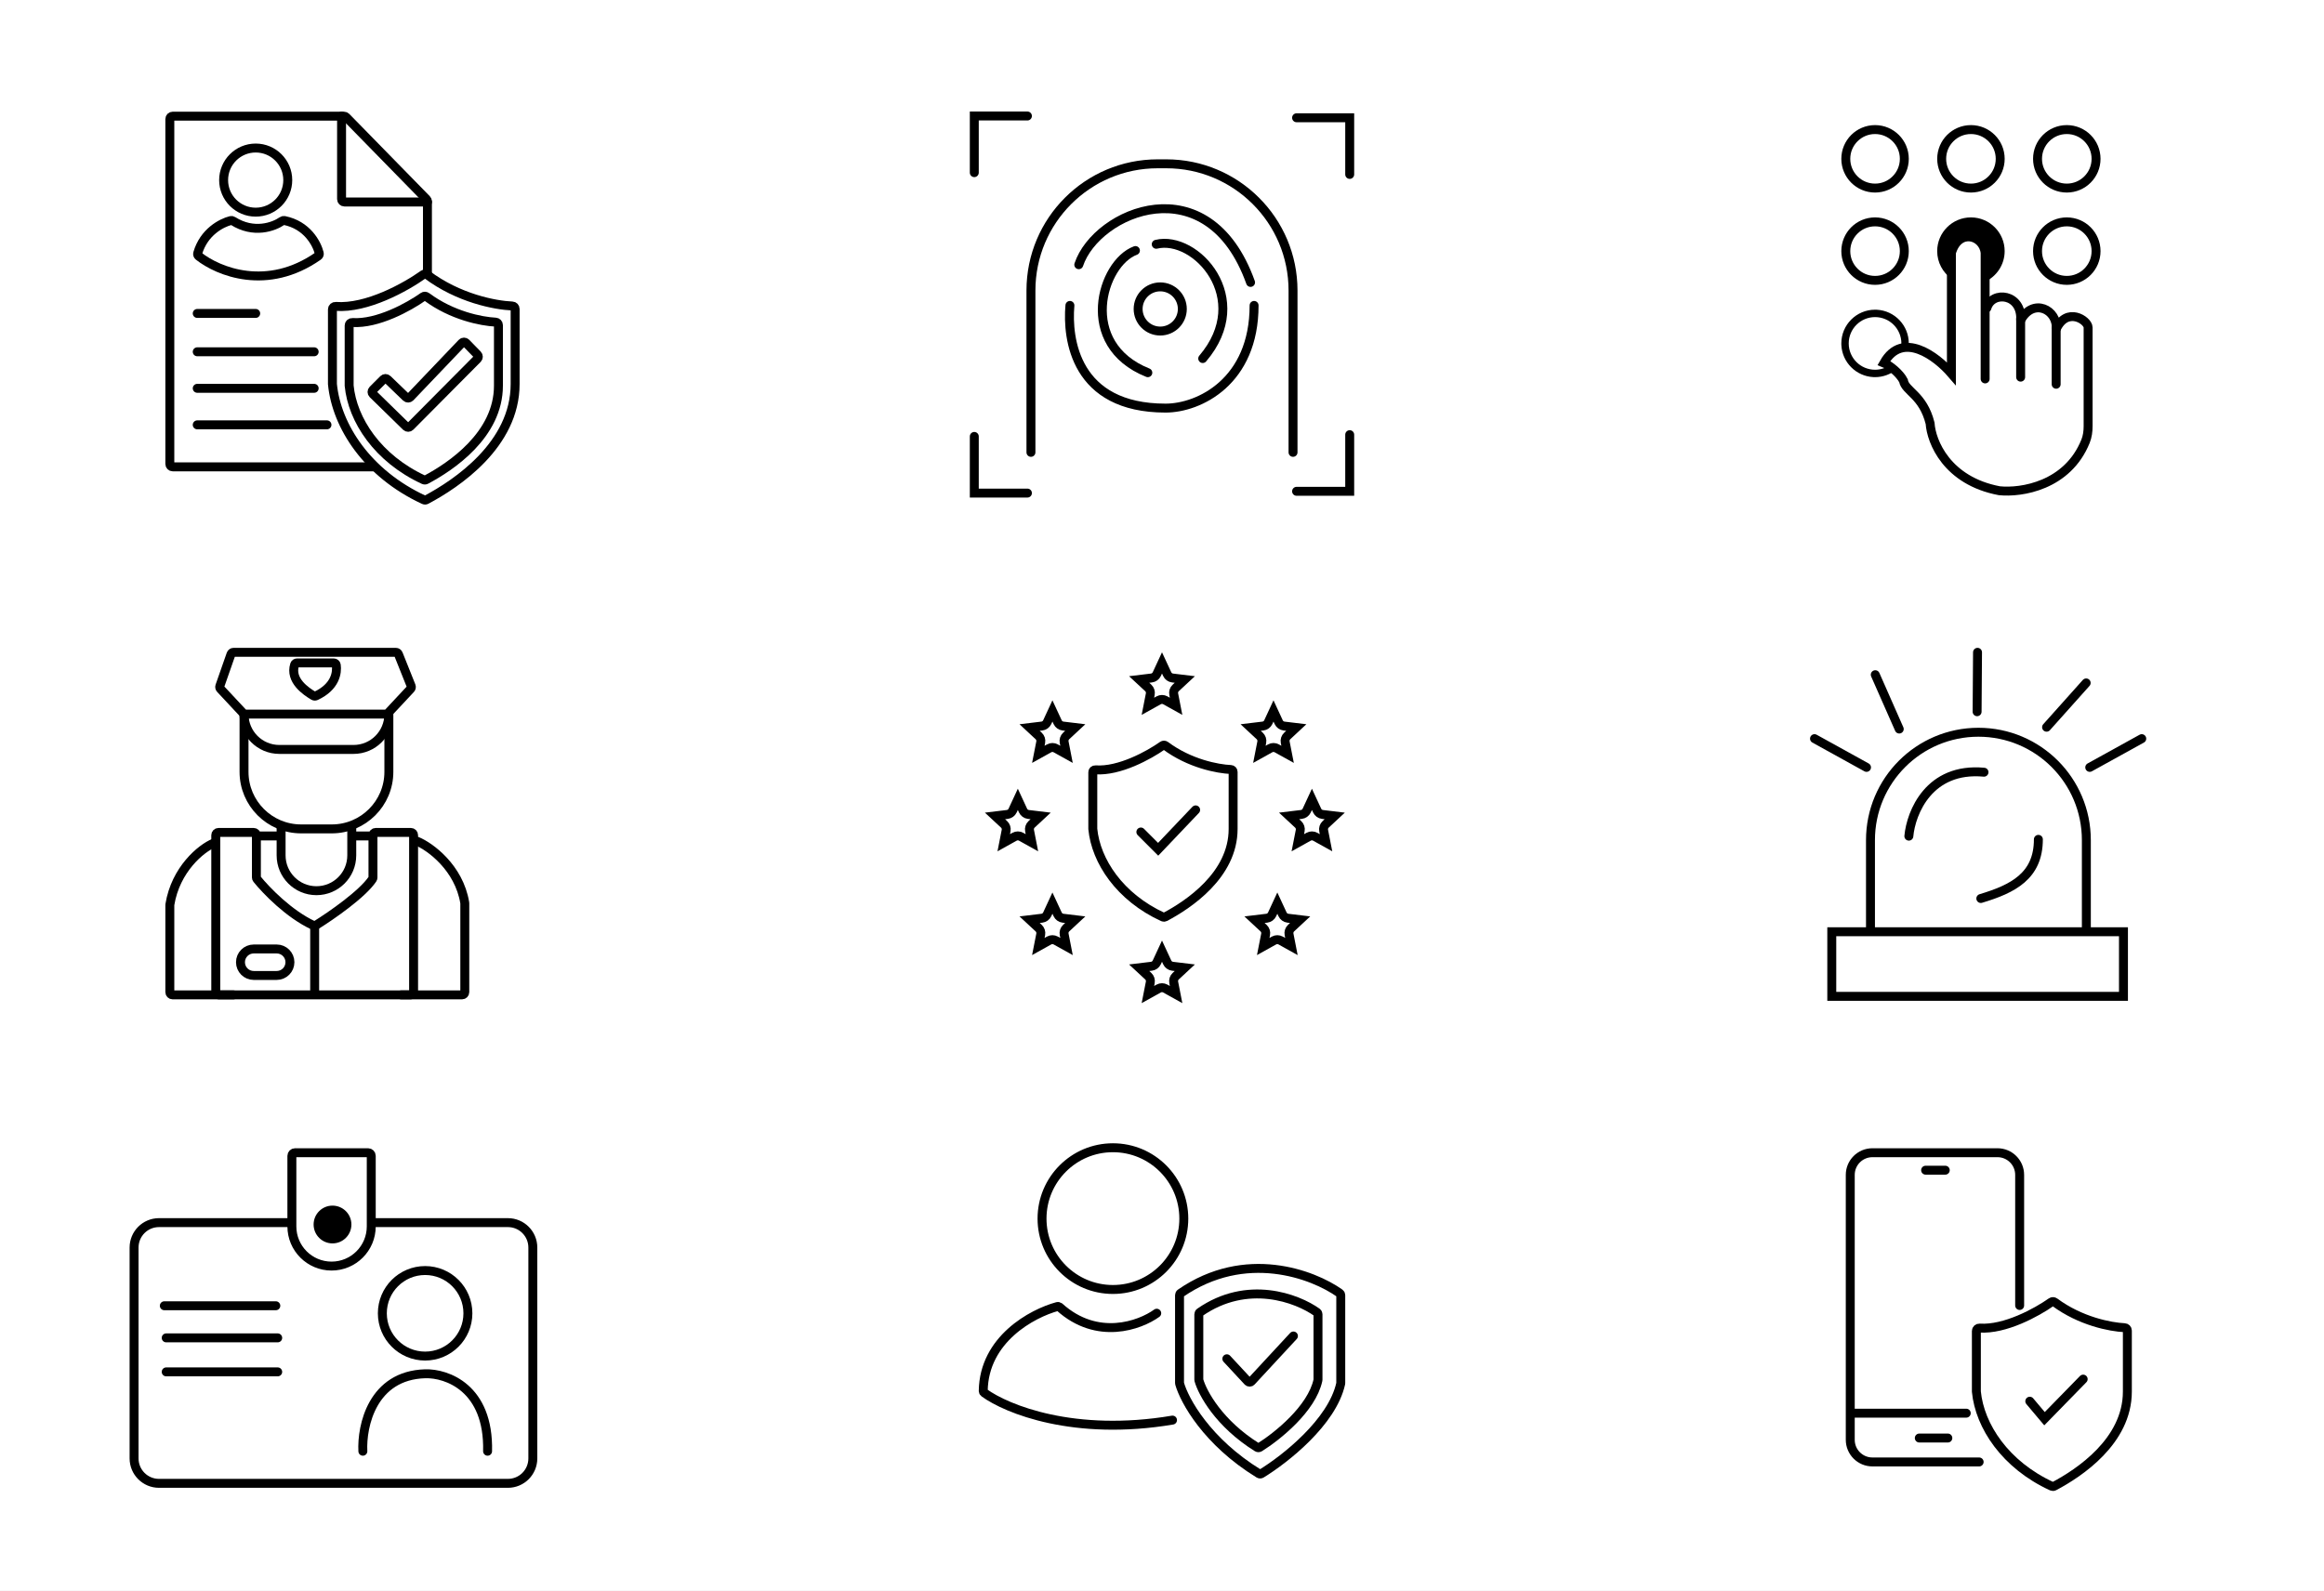
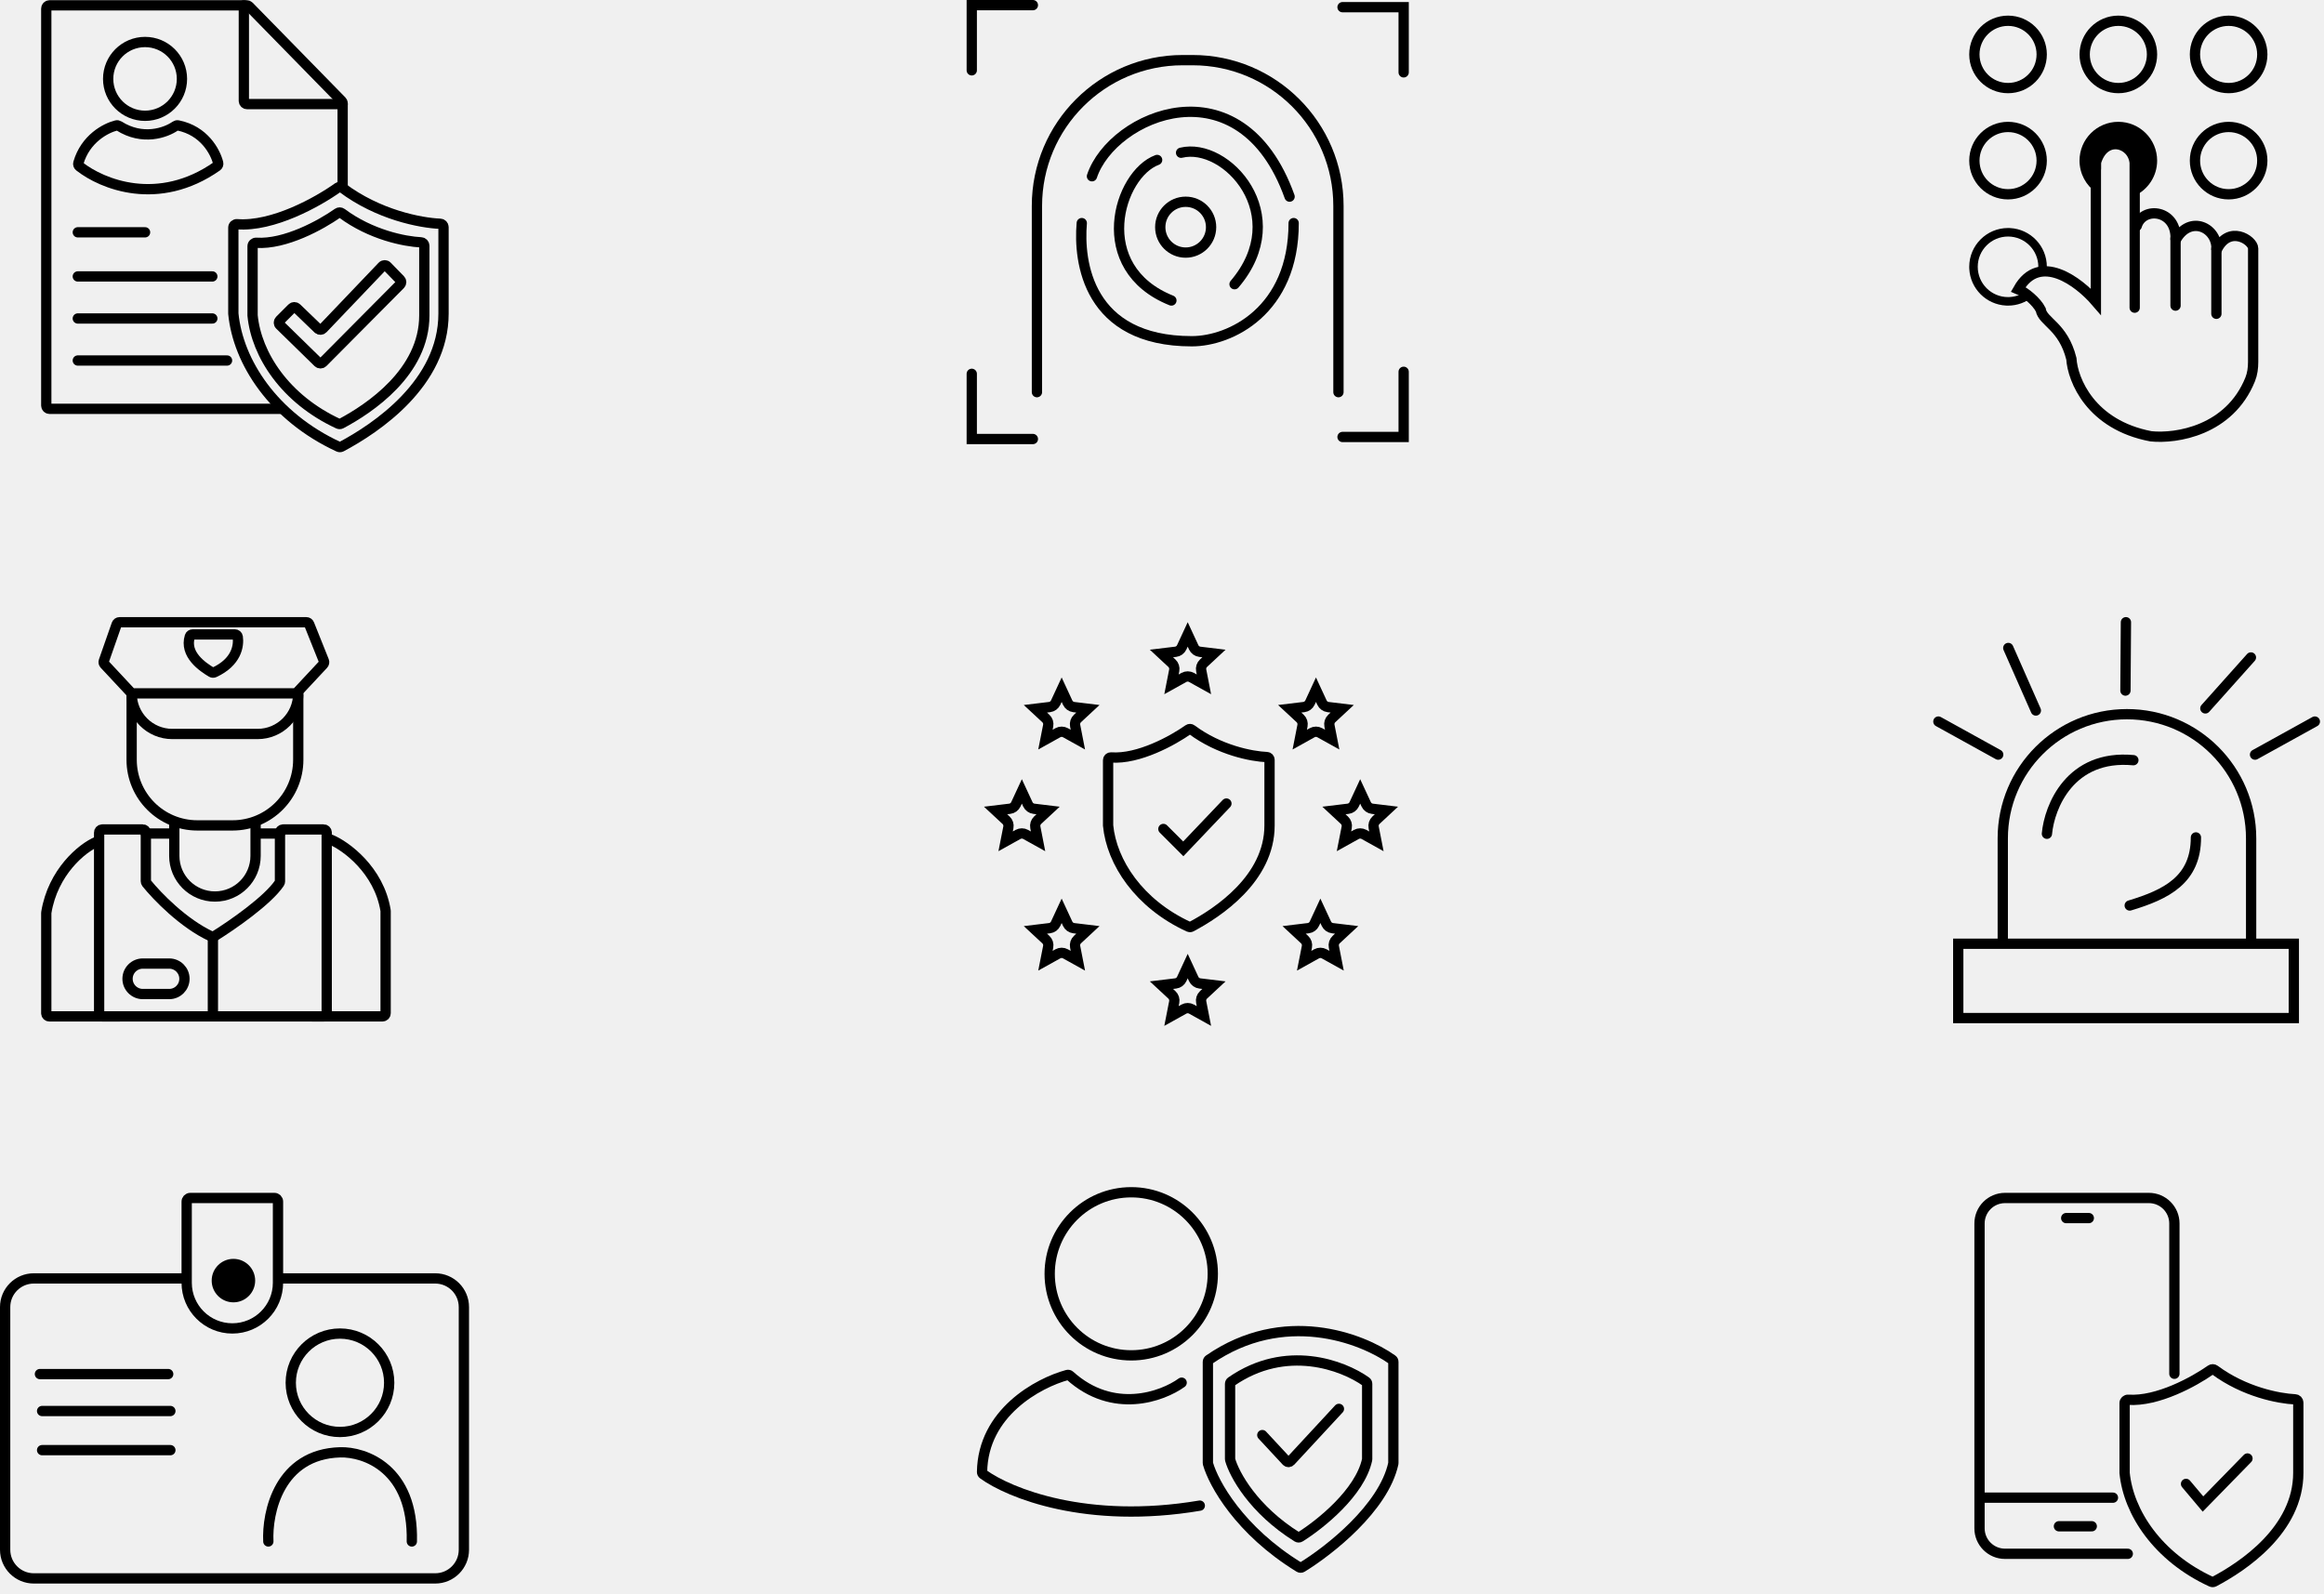
- <svg xmlns="http://www.w3.org/2000/svg" width="260" height="178" viewBox="0 0 260 178" fill="none">
-   <rect width="260" height="178" fill="white" />
-   <path d="M39.423 36.094C42.242 36.275 45.727 34.35 47.344 33.207C47.46 33.125 47.615 33.128 47.729 33.213C50.573 35.331 53.86 35.973 55.446 36.05C55.621 36.059 55.763 36.201 55.763 36.377V43.163C55.763 48.679 50.417 52.227 47.672 53.685C47.586 53.731 47.485 53.733 47.396 53.692C42.251 51.31 39.433 46.991 39.062 43.163V36.422C39.062 36.23 39.232 36.082 39.423 36.094Z" stroke="black" stroke-linecap="round" />
-   <path d="M37.553 34.289C41.041 34.555 45.395 32.128 47.369 30.716C47.485 30.634 47.642 30.636 47.756 30.722C51.289 33.383 55.395 34.165 57.315 34.244C57.49 34.251 57.631 34.393 57.631 34.569V42.981C57.631 49.781 51.049 54.146 47.699 55.929C47.612 55.975 47.511 55.976 47.422 55.935C41.105 53.01 37.646 47.694 37.191 42.981V34.614C37.191 34.422 37.361 34.274 37.553 34.289Z" stroke="black" stroke-linecap="round" />
-   <path d="M41.712 43.638L42.899 42.451C43.022 42.328 43.22 42.326 43.344 42.446L45.437 44.461C45.564 44.584 45.766 44.579 45.887 44.452L51.681 38.38C51.806 38.25 52.014 38.249 52.139 38.378L53.425 39.698C53.546 39.823 53.545 40.021 53.423 40.144L45.889 47.73C45.766 47.853 45.566 47.855 45.441 47.733L41.714 44.09C41.588 43.966 41.587 43.763 41.712 43.638Z" stroke="black" stroke-linecap="round" />
-   <path d="M41.893 52.246H19.318C19.142 52.246 19 52.103 19 51.928V13.318C19 13.142 19.142 13 19.318 13H38.489C38.575 13 38.657 13.034 38.717 13.096L47.73 22.31C47.789 22.369 47.821 22.449 47.821 22.532V30.579" stroke="black" stroke-linecap="round" />
-   <path d="M38.213 13V22.289C38.213 22.465 38.355 22.607 38.531 22.607H47.82" stroke="black" stroke-linecap="round" />
-   <path d="M22.066 35.076H28.607" stroke="black" stroke-linecap="round" />
-   <path d="M22.066 39.368H35.148" stroke="black" stroke-linecap="round" />
-   <path d="M22.066 43.456H35.148" stroke="black" stroke-linecap="round" />
-   <path d="M22.066 47.544H36.579" stroke="black" stroke-linecap="round" />
-   <circle cx="28.606" cy="20.154" r="3.588" stroke="black" />
-   <path d="M35.595 28.653C29.904 32.644 24.422 30.401 22.219 28.659C22.124 28.584 22.084 28.459 22.118 28.342C22.801 25.967 24.782 24.936 25.822 24.68C25.904 24.66 25.99 24.678 26.061 24.724C28.378 26.196 30.613 25.394 31.561 24.733C31.634 24.682 31.725 24.66 31.812 24.677C34.336 25.188 35.432 27.21 35.718 28.338C35.748 28.458 35.696 28.582 35.595 28.653Z" stroke="black" stroke-linecap="round" />
-   <path d="M115.338 50.623V32.512C115.338 24.68 121.687 18.331 129.519 18.331H130.477C138.309 18.331 144.659 24.68 144.659 32.512V50.623" stroke="black" stroke-linecap="round" />
-   <path d="M109 48.84V55.18H114.944" stroke="black" stroke-linecap="round" />
-   <path d="M109 19.321V12.981H114.944" stroke="black" stroke-linecap="round" />
-   <path d="M151 48.642V54.982H145.056" stroke="black" stroke-linecap="round" />
-   <path d="M151 19.519V13.179H145.056" stroke="black" stroke-linecap="round" />
-   <path d="M120.689 29.623C122.671 23.68 135.153 18.33 139.908 31.605" stroke="black" stroke-linecap="round" />
-   <path d="M119.698 34.179C119.368 37.944 120.292 45.671 130.397 45.671C134.161 45.671 140.303 42.699 140.303 34.179" stroke="black" stroke-linecap="round" />
-   <path d="M127.027 28.038C123.263 29.425 120.49 38.539 128.414 41.709" stroke="black" stroke-linecap="round" />
-   <path d="M129.355 27.337C133.763 26.255 140.302 33.388 134.555 40.124" stroke="black" stroke-linecap="round" />
-   <circle cx="129.802" cy="34.576" r="2.472" stroke="black" />
-   <circle cx="209.774" cy="17.774" r="3.274" stroke="black" />
-   <circle cx="220.501" cy="17.774" r="3.274" stroke="black" />
-   <circle cx="231.225" cy="17.774" r="3.274" stroke="black" />
-   <circle cx="231.225" cy="28.103" r="3.274" stroke="black" />
-   <circle cx="209.774" cy="28.103" r="3.274" stroke="black" />
-   <path d="M218.316 28.398V41.808C216.66 39.888 212.833 36.962 210.768 40.617C211.43 40.881 212.555 41.808 212.953 42.603C213.151 43.795 215.137 44.192 215.932 47.37C216.064 49.422 217.799 53.806 223.679 54.918C226.132 55.17 231.312 54.369 233.321 49.381C233.536 48.848 233.61 48.27 233.61 47.695V36.644C233.61 35.849 231.227 34.26 230.035 36.843C230.233 34.658 227.453 33.267 226.062 35.849C226.261 32.87 222.884 32.473 222.288 34.459" stroke="black" stroke-linecap="round" />
-   <path d="M226.062 35.651V42.206" stroke="black" stroke-linecap="round" />
-   <path d="M230.035 36.644V43" stroke="black" stroke-linecap="round" />
-   <path d="M222.09 42.404V28.301C221.892 26.315 219.111 25.521 218.316 28.301V28.897" stroke="black" stroke-linecap="round" />
-   <path d="M220.499 24.329C222.583 24.329 224.273 26.019 224.273 28.103C224.273 29.619 223.378 30.925 222.089 31.525V28.512C221.89 26.514 218.91 25.719 218.314 28.512V31.178C217.353 30.494 216.725 29.373 216.725 28.103C216.725 26.019 218.415 24.329 220.499 24.329Z" fill="black" />
-   <path d="M209.968 34.663C211.962 34.763 213.548 36.413 213.548 38.432L213.543 38.625C213.538 38.733 213.526 38.839 213.512 38.944L213.348 38.828C213.146 38.896 212.895 38.992 212.637 39.113C212.689 38.894 212.72 38.667 212.72 38.432C212.72 36.806 211.401 35.486 209.774 35.486C208.148 35.486 206.828 36.805 206.828 38.432C206.828 40.059 208.148 41.377 209.774 41.377C210.404 41.377 210.985 41.178 211.464 40.841L212.153 41.359C211.504 41.887 210.677 42.205 209.774 42.206L209.58 42.201C207.65 42.103 206.103 40.555 206.005 38.625L206 38.432C206 36.348 207.69 34.658 209.774 34.658L209.968 34.663Z" fill="black" />
-   <path d="M28.684 98.189V93.46C28.684 93.292 28.547 93.156 28.38 93.156H24.443C24.275 93.156 24.139 93.292 24.139 93.46V111.032C24.139 111.2 24.275 111.336 24.443 111.336H45.967C46.135 111.336 46.271 111.2 46.271 111.032V93.46C46.271 93.292 46.135 93.156 45.967 93.156H42.03C41.862 93.156 41.726 93.292 41.726 93.46V98.206C41.726 98.263 41.711 98.319 41.678 98.367C40.547 100.058 37.08 102.462 35.34 103.546C35.255 103.599 35.15 103.606 35.059 103.563C32.328 102.297 29.767 99.642 28.749 98.376C28.706 98.322 28.684 98.257 28.684 98.189Z" stroke="black" stroke-linecap="round" />
-   <path d="M23.94 94.342C22.494 94.933 19.644 97.296 19.004 101.234C19.001 101.25 19 101.266 19 101.282V111.032C19 111.2 19.136 111.336 19.304 111.336H26.114" stroke="black" stroke-linecap="round" />
-   <path d="M46.664 94.144C48.111 94.736 51.354 97.099 51.996 101.037C51.999 101.052 52 101.069 52 101.085V111.032C52 111.2 51.864 111.336 51.696 111.336H44.886" stroke="black" stroke-linecap="round" />
-   <path d="M35.203 103.63V111.139" stroke="black" stroke-linecap="round" />
-   <path d="M27.432 79.916H43.174C43.258 79.916 43.339 79.881 43.396 79.82L45.941 77.093C46.021 77.007 46.045 76.882 46.001 76.773L44.568 73.191C44.522 73.076 44.41 73 44.286 73H26.132C26.003 73 25.888 73.082 25.845 73.204L24.594 76.779C24.557 76.885 24.581 77.004 24.659 77.087L27.21 79.82C27.267 79.881 27.348 79.916 27.432 79.916Z" stroke="black" stroke-linecap="round" />
-   <path d="M37.337 74.186H33.236C33.111 74.186 32.998 74.261 32.961 74.38C32.412 76.149 34.228 77.36 35.071 77.862C35.154 77.912 35.258 77.917 35.346 77.876C37.52 76.863 37.743 75.279 37.62 74.418C37.6 74.28 37.477 74.186 37.337 74.186Z" stroke="black" stroke-linecap="round" />
-   <path d="M27.301 79.916V79.916C27.301 82.099 29.07 83.869 31.253 83.869H39.553C41.735 83.869 43.505 82.099 43.505 79.916V79.916" stroke="black" stroke-linecap="round" />
-   <path d="M27.301 79.916V86.374C27.301 89.901 30.16 92.761 33.688 92.761H37.118C40.645 92.761 43.505 89.901 43.505 86.374V80.114" stroke="black" stroke-linecap="round" />
-   <path d="M31.449 92.5V95.725C31.449 97.908 33.219 99.677 35.401 99.677V99.677C37.584 99.677 39.354 97.908 39.354 95.725V92.5" stroke="black" stroke-linecap="round" />
-   <path d="M28.682 93.552H31.251" stroke="black" stroke-linecap="round" />
-   <path d="M39.75 93.552H41.726" stroke="black" stroke-linecap="round" />
-   <path d="M30.955 106.199H28.386C27.568 106.199 26.904 106.862 26.904 107.681C26.904 108.499 27.568 109.163 28.386 109.163H30.955C31.774 109.163 32.437 108.499 32.437 107.681C32.437 106.862 31.774 106.199 30.955 106.199Z" stroke="black" stroke-linecap="round" />
-   <path d="M122.549 86.151C125.222 86.346 128.551 84.508 130.068 83.435C130.162 83.369 130.287 83.371 130.378 83.439C133.083 85.456 136.223 86.052 137.701 86.115C137.843 86.121 137.957 86.236 137.957 86.377V92.767C137.957 97.94 132.907 101.262 130.333 102.621C130.263 102.657 130.182 102.658 130.111 102.626C125.262 100.399 122.607 96.353 122.258 92.767V86.414C122.258 86.258 122.394 86.139 122.549 86.151Z" stroke="black" stroke-linecap="round" />
-   <path d="M127.635 93.108L129.57 95.043L133.764 90.634" stroke="black" stroke-linecap="round" />
-   <path d="M118.325 80.819C118.435 81.056 118.66 81.22 118.92 81.251L120.294 81.417L119.28 82.361C119.089 82.539 119.003 82.803 119.054 83.06L119.319 84.418L118.109 83.746C117.881 83.618 117.603 83.618 117.374 83.746L116.164 84.417L116.431 83.06C116.481 82.803 116.395 82.539 116.203 82.361L115.188 81.417L116.563 81.251C116.823 81.22 117.049 81.056 117.159 80.819L117.742 79.562L118.325 80.819Z" stroke="black" />
-   <path d="M130.583 75.442C130.693 75.68 130.918 75.843 131.178 75.875L132.552 76.041L131.538 76.984C131.347 77.162 131.261 77.427 131.312 77.684L131.577 79.042L130.367 78.369C130.139 78.242 129.86 78.242 129.632 78.369L128.422 79.041L128.688 77.684C128.739 77.427 128.653 77.162 128.461 76.984L127.446 76.041L128.821 75.875C129.081 75.844 129.307 75.68 129.417 75.442L130 74.186L130.583 75.442Z" stroke="black" />
-   <path d="M143.056 80.819C143.166 81.056 143.391 81.22 143.65 81.251L145.024 81.417L144.011 82.361C143.819 82.539 143.734 82.803 143.784 83.06L144.05 84.418L142.84 83.746C142.611 83.618 142.333 83.618 142.104 83.746L140.895 84.417L141.161 83.06C141.211 82.803 141.125 82.539 140.934 82.361L139.919 81.417L141.294 81.251C141.554 81.22 141.779 81.056 141.89 80.819L142.473 79.562L143.056 80.819Z" stroke="black" />
-   <path d="M147.356 90.711C147.467 90.948 147.692 91.112 147.951 91.144L149.325 91.31L148.312 92.253C148.12 92.431 148.035 92.696 148.085 92.952L148.351 94.311L147.141 93.638C146.912 93.511 146.634 93.511 146.405 93.638L145.195 94.31L145.462 92.952C145.512 92.696 145.426 92.431 145.234 92.253L144.22 91.31L145.595 91.144C145.854 91.112 146.08 90.948 146.19 90.711L146.773 89.454L147.356 90.711Z" stroke="black" />
-   <path d="M114.454 90.711C114.564 90.948 114.789 91.112 115.049 91.144L116.423 91.31L115.409 92.253C115.218 92.431 115.132 92.696 115.183 92.952L115.448 94.311L114.238 93.638C114.01 93.511 113.731 93.511 113.503 93.638L112.293 94.31L112.56 92.952C112.61 92.696 112.524 92.431 112.332 92.253L111.317 91.31L112.692 91.144C112.952 91.112 113.178 90.948 113.288 90.711L113.871 89.454L114.454 90.711Z" stroke="black" />
-   <path d="M118.325 102.324C118.435 102.561 118.66 102.725 118.92 102.757L120.294 102.923L119.28 103.866C119.089 104.044 119.003 104.309 119.054 104.565L119.319 105.924L118.109 105.251C117.881 105.124 117.603 105.124 117.374 105.251L116.164 105.923L116.431 104.565C116.481 104.309 116.395 104.044 116.203 103.866L115.188 102.923L116.563 102.757C116.823 102.725 117.049 102.561 117.159 102.324L117.742 101.067L118.325 102.324Z" stroke="black" />
-   <path d="M130.583 107.7C130.693 107.938 130.918 108.102 131.178 108.133L132.552 108.299L131.538 109.242C131.347 109.421 131.261 109.685 131.312 109.942L131.577 111.3L130.367 110.627C130.139 110.5 129.86 110.5 129.632 110.627L128.422 111.299L128.688 109.942C128.739 109.685 128.653 109.421 128.461 109.242L127.446 108.299L128.821 108.133C129.081 108.102 129.307 107.938 129.417 107.7L130 106.444L130.583 107.7Z" stroke="black" />
-   <path d="M143.485 102.324C143.596 102.561 143.82 102.725 144.08 102.757L145.454 102.923L144.44 103.866C144.249 104.044 144.164 104.309 144.214 104.565L144.479 105.924L143.27 105.251C143.041 105.124 142.763 105.124 142.534 105.251L141.324 105.923L141.591 104.565C141.641 104.309 141.555 104.044 141.363 103.866L140.349 102.923L141.724 102.757C141.983 102.725 142.209 102.561 142.319 102.324L142.902 101.067L143.485 102.324Z" stroke="black" />
-   <rect x="204.932" y="104.271" width="32.633" height="7.229" stroke="black" />
-   <path d="M209.262 104.128V94.021C209.262 87.351 214.668 81.945 221.337 81.945V81.945C228.007 81.945 233.413 87.351 233.413 94.021V104.128" stroke="black" stroke-linecap="round" />
-   <path d="M209.797 75.505L212.48 81.587" stroke="black" stroke-linecap="round" />
-   <path d="M233.393 76.425L228.962 81.382" stroke="black" stroke-linecap="round" />
-   <path d="M239.611 82.661L233.793 85.877" stroke="black" stroke-linecap="round" />
-   <path d="M203 82.661L208.818 85.877" stroke="black" stroke-linecap="round" />
-   <path d="M221.238 73L221.191 79.648" stroke="black" stroke-linecap="round" />
-   <path d="M213.555 93.573C213.793 90.95 215.809 85.845 221.963 86.417" stroke="black" stroke-linecap="round" />
-   <path d="M221.606 100.55C225.183 99.477 228.045 98.046 228.045 93.931" stroke="black" stroke-linecap="round" />
-   <path d="M32.549 136.823H17.788C16.248 136.823 15 138.071 15 139.611V163.212C15 164.752 16.248 166 17.788 166H56.823C58.363 166 59.611 164.752 59.611 163.212V139.611C59.611 138.071 58.363 136.823 56.823 136.823H41.64" stroke="black" stroke-linecap="round" />
-   <path d="M18.383 146.126H30.857" stroke="black" stroke-linecap="round" />
-   <path d="M18.594 149.72H31.068" stroke="black" stroke-linecap="round" />
-   <path d="M18.594 153.526H31.068" stroke="black" stroke-linecap="round" />
-   <circle cx="47.561" cy="146.971" r="4.786" stroke="black" />
-   <path d="M40.595 162.406C40.454 159.587 41.652 153.906 47.572 153.737C49.968 153.667 54.718 155.302 54.549 162.406" stroke="black" stroke-linecap="round" />
-   <path d="M41.186 129H33.003C32.81 129 32.654 129.156 32.654 129.349V137.246C32.654 139.698 34.642 141.686 37.094 141.686C39.546 141.686 41.534 139.698 41.534 137.246V129.349C41.534 129.156 41.378 129 41.186 129Z" stroke="black" stroke-linecap="round" />
-   <circle cx="37.2" cy="137.034" r="2.114" fill="black" />
-   <path d="M129.411 146.961C127.532 148.322 122.748 150.069 118.539 146.276C118.472 146.216 118.38 146.19 118.293 146.213C115.463 146.985 110.083 149.875 110.001 155.651C110 155.734 110.036 155.812 110.103 155.861C112.629 157.702 120.193 160.778 131.176 158.922" stroke="black" stroke-linecap="round" />
-   <path d="M131.961 154.768V144.943C131.961 144.856 132.004 144.774 132.076 144.725C139.326 139.72 146.891 142.589 149.893 144.728C149.962 144.777 149.999 144.855 149.999 144.939V154.776C149.999 154.795 149.998 154.813 149.994 154.832C149.052 159.14 143.772 163.292 141.115 164.918C141.031 164.97 140.926 164.968 140.842 164.916C135.015 161.341 132.509 156.739 131.97 154.838C131.964 154.815 131.961 154.792 131.961 154.768Z" stroke="black" stroke-linecap="round" />
-   <path d="M134.119 154.392V147.081C134.119 146.995 134.162 146.913 134.233 146.864C139.561 143.161 145.113 145.271 147.346 146.866C147.414 146.915 147.452 146.993 147.452 147.077V154.4C147.452 154.419 147.45 154.437 147.446 154.455C146.751 157.657 142.896 160.742 140.922 161.975C140.838 162.027 140.731 162.026 140.647 161.973C136.374 159.306 134.53 155.885 134.128 154.461C134.122 154.438 134.119 154.416 134.119 154.392Z" stroke="black" stroke-linecap="round" />
-   <path d="M137.254 152.059L139.608 154.594C139.713 154.708 139.892 154.708 139.997 154.594L144.705 149.51" stroke="black" stroke-linecap="round" />
-   <circle cx="124.509" cy="136.374" r="7.931" stroke="black" />
-   <path d="M221.461 148.625C224.319 148.814 227.859 146.868 229.493 145.717C229.606 145.638 229.756 145.641 229.867 145.723C232.752 147.863 236.09 148.507 237.691 148.583C237.862 148.591 238.001 148.729 238.001 148.9V155.734C238.001 161.285 232.586 164.854 229.812 166.319C229.728 166.363 229.63 166.364 229.544 166.325C224.337 163.93 221.484 159.586 221.109 155.734V148.944C221.109 148.757 221.274 148.613 221.461 148.625Z" stroke="black" stroke-linecap="round" />
-   <path d="M227.084 156.809L228.732 158.766L233.058 154.337" stroke="black" stroke-linecap="round" />
-   <path d="M225.951 146.097V131.48C225.951 130.11 224.841 129 223.471 129H209.48C208.11 129 207 130.11 207 131.48V161.126C207 162.496 208.11 163.606 209.48 163.606H221.419" stroke="black" stroke-linecap="round" />
-   <path d="M207.102 158.148H219.976" stroke="black" stroke-linecap="round" />
-   <path d="M214.723 160.929H217.916" stroke="black" stroke-linecap="round" />
-   <path d="M215.43 130.955H217.629" stroke="black" stroke-linecap="round" />
+ <svg xmlns="http://www.w3.org/2000/svg" width="226" height="155" viewBox="0 0 226 155" fill="none">
+   <path d="M24.924 23.613C27.742 23.794 31.227 21.869 32.844 20.727C32.96 20.645 33.115 20.647 33.229 20.732C36.073 22.851 39.36 23.493 40.946 23.57C41.121 23.578 41.263 23.72 41.263 23.896V30.682C41.263 36.199 35.917 39.746 33.172 41.205C33.086 41.251 32.985 41.252 32.896 41.211C27.751 38.829 24.933 34.511 24.562 30.682V23.941C24.562 23.749 24.732 23.601 24.924 23.613Z" stroke="black" stroke-linecap="round" />
+   <path d="M23.053 21.808C26.541 22.074 30.895 19.647 32.869 18.236C32.985 18.153 33.142 18.155 33.256 18.241C36.789 20.902 40.895 21.684 42.815 21.763C42.99 21.77 43.131 21.912 43.131 22.088V30.5C43.131 37.3 36.549 41.665 33.199 43.448C33.112 43.494 33.011 43.495 32.922 43.454C26.605 40.53 23.146 35.213 22.691 30.5V22.133C22.691 21.941 22.861 21.793 23.053 21.808Z" stroke="black" stroke-linecap="round" />
+   <path d="M27.212 31.157L28.399 29.97C28.521 29.847 28.72 29.846 28.844 29.966L30.937 31.981C31.064 32.103 31.266 32.099 31.387 31.971L37.181 25.9C37.306 25.769 37.514 25.768 37.639 25.897L38.925 27.218C39.046 27.342 39.045 27.54 38.923 27.663L31.389 35.249C31.266 35.373 31.066 35.374 30.941 35.252L27.214 31.609C27.088 31.486 27.087 31.282 27.212 31.157Z" stroke="black" stroke-linecap="round" />
+   <path d="M27.393 39.765H4.818C4.642 39.765 4.5 39.623 4.5 39.447V0.837C4.5 0.662 4.642 0.519 4.818 0.519H23.989C24.075 0.519 24.157 0.554 24.216 0.615L33.23 9.829C33.289 9.889 33.321 9.968 33.321 10.052V18.098" stroke="black" stroke-linecap="round" />
+   <path d="M23.713 0.519V9.808C23.713 9.984 23.855 10.126 24.031 10.126H33.32" stroke="black" stroke-linecap="round" />
+   <path d="M7.566 22.595H14.107" stroke="black" stroke-linecap="round" />
+   <path d="M7.566 26.887H20.648" stroke="black" stroke-linecap="round" />
+   <path d="M7.566 30.976H20.648" stroke="black" stroke-linecap="round" />
+   <path d="M7.566 35.064H22.079" stroke="black" stroke-linecap="round" />
+   <circle cx="14.106" cy="7.673" r="3.588" stroke="black" />
+   <path d="M21.095 16.172C15.404 20.163 9.922 17.92 7.719 16.178C7.624 16.103 7.585 15.978 7.618 15.861C8.301 13.487 10.282 12.455 11.322 12.199C11.404 12.179 11.49 12.198 11.561 12.243C13.877 13.715 16.113 12.913 17.061 12.253C17.134 12.202 17.225 12.179 17.312 12.197C19.836 12.707 20.932 14.729 21.218 15.858C21.248 15.977 21.196 16.102 21.095 16.172Z" stroke="black" stroke-linecap="round" />
+   <path d="M100.838 38.142V20.031C100.838 12.199 107.187 5.85 115.019 5.85H115.977C123.809 5.85 130.159 12.199 130.159 20.031V38.142" stroke="black" stroke-linecap="round" />
+   <path d="M94.5 36.359V42.699H100.444" stroke="black" stroke-linecap="round" />
+   <path d="M94.5 6.84V0.5H100.444" stroke="black" stroke-linecap="round" />
+   <path d="M136.5 36.161V42.501H130.556" stroke="black" stroke-linecap="round" />
+   <path d="M136.5 7.038V0.698H130.556" stroke="black" stroke-linecap="round" />
+   <path d="M106.189 17.143C108.171 11.199 120.653 5.849 125.408 19.124" stroke="black" stroke-linecap="round" />
+   <path d="M105.198 21.699C104.868 25.463 105.792 33.19 115.897 33.19C119.661 33.19 125.803 30.218 125.803 21.699" stroke="black" stroke-linecap="round" />
+   <path d="M112.527 15.557C108.763 16.944 105.99 26.058 113.914 29.228" stroke="black" stroke-linecap="round" />
+   <path d="M114.855 14.856C119.263 13.774 125.802 20.907 120.055 27.643" stroke="black" stroke-linecap="round" />
+   <circle cx="115.302" cy="22.095" r="2.472" stroke="black" />
+   <circle cx="195.274" cy="5.293" r="3.274" stroke="black" />
+   <circle cx="206.001" cy="5.293" r="3.274" stroke="black" />
+   <circle cx="216.725" cy="5.293" r="3.274" stroke="black" />
+   <circle cx="216.725" cy="15.622" r="3.274" stroke="black" />
+   <circle cx="195.274" cy="15.622" r="3.274" stroke="black" />
+   <path d="M203.816 15.918V29.328C202.16 27.407 198.333 24.481 196.268 28.136C196.93 28.401 198.055 29.328 198.453 30.122C198.651 31.314 200.637 31.711 201.432 34.889C201.564 36.942 203.299 41.325 209.179 42.437C211.632 42.689 216.812 41.888 218.821 36.9C219.036 36.367 219.11 35.789 219.11 35.215V24.163C219.11 23.369 216.727 21.78 215.535 24.362C215.733 22.177 212.953 20.786 211.562 23.369C211.761 20.389 208.384 19.992 207.788 21.978" stroke="black" stroke-linecap="round" />
+   <path d="M211.562 23.17V29.725" stroke="black" stroke-linecap="round" />
+   <path d="M215.535 24.163V30.519" stroke="black" stroke-linecap="round" />
+   <path d="M207.59 29.924V15.821C207.392 13.834 204.611 13.04 203.816 15.821V16.417" stroke="black" stroke-linecap="round" />
+   <path d="M205.999 11.848C208.083 11.848 209.773 13.538 209.773 15.622C209.773 17.138 208.878 18.444 207.589 19.044V16.032C207.39 14.033 204.41 13.239 203.814 16.032V18.698C202.853 18.014 202.225 16.892 202.225 15.622C202.225 13.538 203.915 11.848 205.999 11.848Z" fill="black" />
+   <path d="M195.468 22.182C197.462 22.283 199.048 23.932 199.048 25.951L199.043 26.145C199.038 26.252 199.026 26.358 199.012 26.463L198.848 26.348C198.646 26.415 198.395 26.512 198.137 26.632C198.189 26.413 198.22 26.186 198.22 25.951C198.22 24.325 196.901 23.005 195.274 23.005C193.648 23.005 192.328 24.325 192.328 25.951C192.328 27.578 193.648 28.896 195.274 28.896C195.904 28.896 196.485 28.697 196.964 28.36L197.653 28.878C197.004 29.406 196.177 29.725 195.274 29.725L195.08 29.72C193.15 29.622 191.603 28.075 191.505 26.145L191.5 25.951C191.5 23.867 193.19 22.177 195.274 22.177L195.468 22.182Z" fill="black" />
+   <path d="M14.184 85.708V80.98C14.184 80.812 14.047 80.675 13.88 80.675H9.943C9.775 80.675 9.639 80.812 9.639 80.98V98.552C9.639 98.719 9.775 98.856 9.943 98.856H31.467C31.635 98.856 31.771 98.719 31.771 98.552V80.98C31.771 80.812 31.635 80.675 31.467 80.675H27.53C27.362 80.675 27.226 80.812 27.226 80.98V85.725C27.226 85.783 27.21 85.838 27.178 85.886C26.047 87.578 22.58 89.981 20.84 91.065C20.755 91.118 20.65 91.125 20.559 91.083C17.828 89.816 15.267 87.161 14.249 85.895C14.206 85.841 14.184 85.776 14.184 85.708Z" stroke="black" stroke-linecap="round" />
+   <path d="M9.44 81.861C7.994 82.453 5.144 84.816 4.504 88.753C4.501 88.769 4.5 88.786 4.5 88.802V98.552C4.5 98.719 4.636 98.856 4.804 98.856H11.614" stroke="black" stroke-linecap="round" />
+   <path d="M32.164 81.663C33.611 82.255 36.854 84.618 37.496 88.556C37.499 88.572 37.5 88.588 37.5 88.604V98.552C37.5 98.719 37.364 98.856 37.196 98.856H30.386" stroke="black" stroke-linecap="round" />
+   <path d="M20.703 91.149V98.658" stroke="black" stroke-linecap="round" />
+   <path d="M12.932 67.436H28.674C28.758 67.436 28.839 67.401 28.896 67.339L31.441 64.613C31.521 64.526 31.545 64.402 31.501 64.292L30.068 60.71C30.022 60.595 29.91 60.519 29.786 60.519H11.632C11.503 60.519 11.388 60.601 11.345 60.723L10.094 64.298C10.057 64.405 10.082 64.523 10.159 64.606L12.71 67.339C12.767 67.401 12.848 67.436 12.932 67.436Z" stroke="black" stroke-linecap="round" />
+   <path d="M22.837 61.705H18.736C18.611 61.705 18.498 61.78 18.461 61.899C17.912 63.668 19.728 64.879 20.571 65.382C20.654 65.431 20.758 65.436 20.846 65.395C23.02 64.382 23.244 62.799 23.12 61.938C23.1 61.799 22.977 61.705 22.837 61.705Z" stroke="black" stroke-linecap="round" />
+   <path d="M12.801 67.436C12.801 69.618 14.57 71.388 16.753 71.388H25.053C27.235 71.388 29.005 69.618 29.005 67.436" stroke="black" stroke-linecap="round" />
+   <path d="M12.801 67.436V73.893C12.801 77.421 15.661 80.28 19.188 80.28H22.618C26.145 80.28 29.005 77.421 29.005 73.893V67.633" stroke="black" stroke-linecap="round" />
+   <path d="M16.949 80.019V83.244C16.949 85.427 18.719 87.197 20.901 87.197C23.084 87.197 24.854 85.427 24.854 83.244V80.019" stroke="black" stroke-linecap="round" />
+   <path d="M14.182 81.071H16.751" stroke="black" stroke-linecap="round" />
+   <path d="M25.25 81.071H27.226" stroke="black" stroke-linecap="round" />
+   <path d="M16.455 93.718H13.886C13.068 93.718 12.404 94.381 12.404 95.2C12.404 96.018 13.068 96.682 13.886 96.682H16.455C17.274 96.682 17.937 96.018 17.937 95.2C17.937 94.381 17.274 93.718 16.455 93.718Z" stroke="black" stroke-linecap="round" />
+   <path d="M108.049 73.67C110.722 73.865 114.051 72.027 115.568 70.954C115.662 70.888 115.787 70.89 115.878 70.959C118.583 72.975 121.723 73.572 123.201 73.634C123.343 73.64 123.457 73.755 123.457 73.897V80.286C123.457 85.459 118.407 88.781 115.833 90.14C115.763 90.177 115.682 90.178 115.611 90.145C110.762 87.918 108.107 83.873 107.758 80.286V73.933C107.758 73.778 107.894 73.659 108.049 73.67Z" stroke="black" stroke-linecap="round" />
+   <path d="M113.135 80.627L115.07 82.562L119.264 78.154" stroke="black" stroke-linecap="round" />
+   <path d="M103.825 68.338C103.935 68.575 104.16 68.739 104.42 68.771L105.794 68.937L104.78 69.88C104.589 70.058 104.503 70.323 104.554 70.579L104.819 71.938L103.609 71.265C103.381 71.138 103.103 71.138 102.874 71.265L101.664 71.937L101.931 70.579C101.981 70.322 101.895 70.058 101.703 69.88L100.688 68.937L102.063 68.771C102.323 68.739 102.549 68.575 102.659 68.338L103.242 67.081L103.825 68.338Z" stroke="black" />
+   <path d="M116.083 62.962C116.193 63.199 116.418 63.363 116.678 63.394L118.052 63.56L117.038 64.504C116.847 64.682 116.761 64.946 116.812 65.203L117.077 66.561L115.867 65.888C115.639 65.761 115.36 65.761 115.132 65.888L113.922 66.56L114.188 65.203C114.239 64.946 114.153 64.682 113.961 64.504L112.946 63.56L114.321 63.394C114.581 63.363 114.807 63.199 114.917 62.962L115.5 61.705L116.083 62.962Z" stroke="black" />
+   <path d="M128.556 68.338C128.666 68.575 128.891 68.739 129.15 68.771L130.524 68.937L129.511 69.88C129.319 70.058 129.234 70.323 129.284 70.579L129.55 71.938L128.34 71.265C128.111 71.138 127.833 71.138 127.604 71.265L126.395 71.937L126.661 70.579C126.711 70.322 126.625 70.058 126.434 69.88L125.419 68.937L126.794 68.771C127.054 68.739 127.279 68.575 127.39 68.338L127.973 67.081L128.556 68.338Z" stroke="black" />
+   <path d="M132.856 78.23C132.967 78.468 133.192 78.632 133.451 78.663L134.825 78.829L133.812 79.772C133.62 79.951 133.535 80.215 133.585 80.472L133.851 81.83L132.641 81.157C132.412 81.03 132.134 81.03 131.905 81.157L130.695 81.829L130.962 80.472C131.012 80.215 130.926 79.951 130.734 79.772L129.72 78.829L131.095 78.663C131.354 78.632 131.58 78.468 131.69 78.23L132.273 76.974L132.856 78.23Z" stroke="black" />
+   <path d="M99.954 78.23C100.064 78.468 100.289 78.632 100.549 78.663L101.923 78.829L100.909 79.772C100.718 79.951 100.632 80.215 100.683 80.472L100.948 81.83L99.738 81.157C99.51 81.03 99.231 81.03 99.003 81.157L97.793 81.829L98.06 80.472C98.11 80.215 98.024 79.951 97.832 79.772L96.817 78.829L98.192 78.663C98.452 78.632 98.678 78.468 98.788 78.23L99.371 76.974L99.954 78.23Z" stroke="black" />
+   <path d="M103.825 89.843C103.935 90.081 104.16 90.244 104.42 90.276L105.794 90.442L104.78 91.385C104.589 91.564 104.503 91.828 104.554 92.085L104.819 93.443L103.609 92.77C103.381 92.643 103.103 92.643 102.874 92.77L101.664 93.442L101.931 92.085C101.981 91.828 101.895 91.564 101.703 91.385L100.688 90.442L102.063 90.276C102.323 90.245 102.549 90.081 102.659 89.843L103.242 88.587L103.825 89.843Z" stroke="black" />
+   <path d="M116.083 95.22C116.193 95.457 116.418 95.621 116.678 95.652L118.052 95.818L117.038 96.762C116.847 96.94 116.761 97.204 116.812 97.461L117.077 98.819L115.867 98.146C115.639 98.019 115.36 98.019 115.132 98.146L113.922 98.818L114.188 97.461C114.239 97.204 114.153 96.94 113.961 96.762L112.946 95.818L114.321 95.652C114.581 95.621 114.807 95.457 114.917 95.22L115.5 93.963L116.083 95.22Z" stroke="black" />
+   <path d="M128.985 89.843C129.096 90.081 129.32 90.244 129.58 90.276L130.954 90.442L129.94 91.385C129.749 91.564 129.664 91.828 129.714 92.085L129.979 93.443L128.77 92.77C128.541 92.643 128.263 92.643 128.034 92.77L126.824 93.442L127.091 92.085C127.141 91.828 127.055 91.564 126.863 91.385L125.849 90.442L127.224 90.276C127.483 90.245 127.709 90.081 127.819 89.843L128.402 88.587L128.985 89.843Z" stroke="black" />
+   <rect x="190.432" y="91.79" width="32.633" height="7.229" stroke="black" />
+   <path d="M194.762 91.648V81.54C194.762 74.871 200.168 69.464 206.837 69.464C213.507 69.464 218.913 74.871 218.913 81.54V91.648" stroke="black" stroke-linecap="round" />
+   <path d="M195.297 63.024L197.98 69.106" stroke="black" stroke-linecap="round" />
+   <path d="M218.893 63.944L214.462 68.901" stroke="black" stroke-linecap="round" />
+   <path d="M225.111 70.18L219.293 73.396" stroke="black" stroke-linecap="round" />
+   <path d="M188.5 70.18L194.318 73.396" stroke="black" stroke-linecap="round" />
+   <path d="M206.738 60.519L206.691 67.167" stroke="black" stroke-linecap="round" />
+   <path d="M199.055 81.093C199.293 78.469 201.309 73.364 207.463 73.937" stroke="black" stroke-linecap="round" />
+   <path d="M207.106 88.07C210.683 86.996 213.545 85.565 213.545 81.45" stroke="black" stroke-linecap="round" />
+   <path d="M18.049 124.342H3.288C1.748 124.342 0.5 125.59 0.5 127.13V150.731C0.5 152.271 1.748 153.519 3.288 153.519H42.323C43.863 153.519 45.111 152.271 45.111 150.731V127.13C45.111 125.59 43.863 124.342 42.323 124.342H27.14" stroke="black" stroke-linecap="round" />
+   <path d="M3.883 133.645H16.357" stroke="black" stroke-linecap="round" />
+   <path d="M4.094 137.239H16.568" stroke="black" stroke-linecap="round" />
+   <path d="M4.094 141.045H16.568" stroke="black" stroke-linecap="round" />
+   <circle cx="33.061" cy="134.491" r="4.786" stroke="black" />
+   <path d="M26.095 149.925C25.954 147.106 27.152 141.426 33.072 141.256C35.468 141.186 40.218 142.821 40.049 149.925" stroke="black" stroke-linecap="round" />
+   <path d="M26.686 116.519H18.503C18.31 116.519 18.154 116.675 18.154 116.868V124.765C18.154 127.217 20.142 129.205 22.594 129.205C25.046 129.205 27.034 127.217 27.034 124.765V116.868C27.034 116.675 26.878 116.519 26.686 116.519Z" stroke="black" stroke-linecap="round" />
+   <circle cx="22.7" cy="124.554" r="2.114" fill="black" />
+   <path d="M114.911 134.481C113.032 135.841 108.248 137.588 104.039 133.795C103.972 133.735 103.88 133.709 103.793 133.733C100.963 134.504 95.583 137.395 95.501 143.17C95.5 143.253 95.536 143.331 95.603 143.38C98.129 145.221 105.693 148.297 116.676 146.441" stroke="black" stroke-linecap="round" />
+   <path d="M117.461 142.288V132.462C117.461 132.375 117.504 132.293 117.576 132.244C124.826 127.239 132.391 130.108 135.393 132.247C135.462 132.296 135.499 132.374 135.499 132.459V142.295C135.499 142.314 135.498 142.333 135.494 142.351C134.552 146.659 129.272 150.811 126.615 152.438C126.531 152.489 126.426 152.487 126.342 152.435C120.515 148.86 118.009 144.258 117.47 142.357C117.464 142.334 117.461 142.311 117.461 142.288Z" stroke="black" stroke-linecap="round" />
+   <path d="M119.619 141.912V134.6C119.619 134.514 119.662 134.432 119.733 134.383C125.061 130.68 130.613 132.79 132.846 134.386C132.914 134.435 132.952 134.513 132.952 134.597V141.919C132.952 141.938 132.95 141.956 132.946 141.974C132.251 145.176 128.396 148.262 126.422 149.494C126.338 149.547 126.231 149.545 126.147 149.492C121.874 146.825 120.03 143.404 119.628 141.98C119.622 141.957 119.619 141.935 119.619 141.912Z" stroke="black" stroke-linecap="round" />
+   <path d="M122.754 139.579L125.108 142.114C125.213 142.227 125.392 142.227 125.497 142.113L130.205 137.03" stroke="black" stroke-linecap="round" />
+   <circle cx="110.009" cy="123.893" r="7.931" stroke="black" />
+   <path d="M206.961 136.144C209.819 136.333 213.359 134.387 214.993 133.237C215.106 133.157 215.256 133.16 215.367 133.242C218.252 135.382 221.59 136.027 223.191 136.102C223.362 136.11 223.501 136.248 223.501 136.419V143.253C223.501 148.805 218.086 152.373 215.312 153.838C215.228 153.882 215.13 153.884 215.044 153.844C209.837 151.449 206.984 147.105 206.609 143.253V136.463C206.609 136.276 206.774 136.132 206.961 136.144Z" stroke="black" stroke-linecap="round" />
+   <path d="M212.584 144.328L214.232 146.285L218.558 141.856" stroke="black" stroke-linecap="round" />
+   <path d="M211.451 133.616V118.999C211.451 117.63 210.341 116.519 208.971 116.519H194.98C193.61 116.519 192.5 117.63 192.5 118.999V148.646C192.5 150.015 193.61 151.126 194.98 151.126H206.919" stroke="black" stroke-linecap="round" />
+   <path d="M192.602 145.667H205.476" stroke="black" stroke-linecap="round" />
+   <path d="M200.223 148.448H203.416" stroke="black" stroke-linecap="round" />
+   <path d="M200.93 118.474H203.129" stroke="black" stroke-linecap="round" />
</svg>
